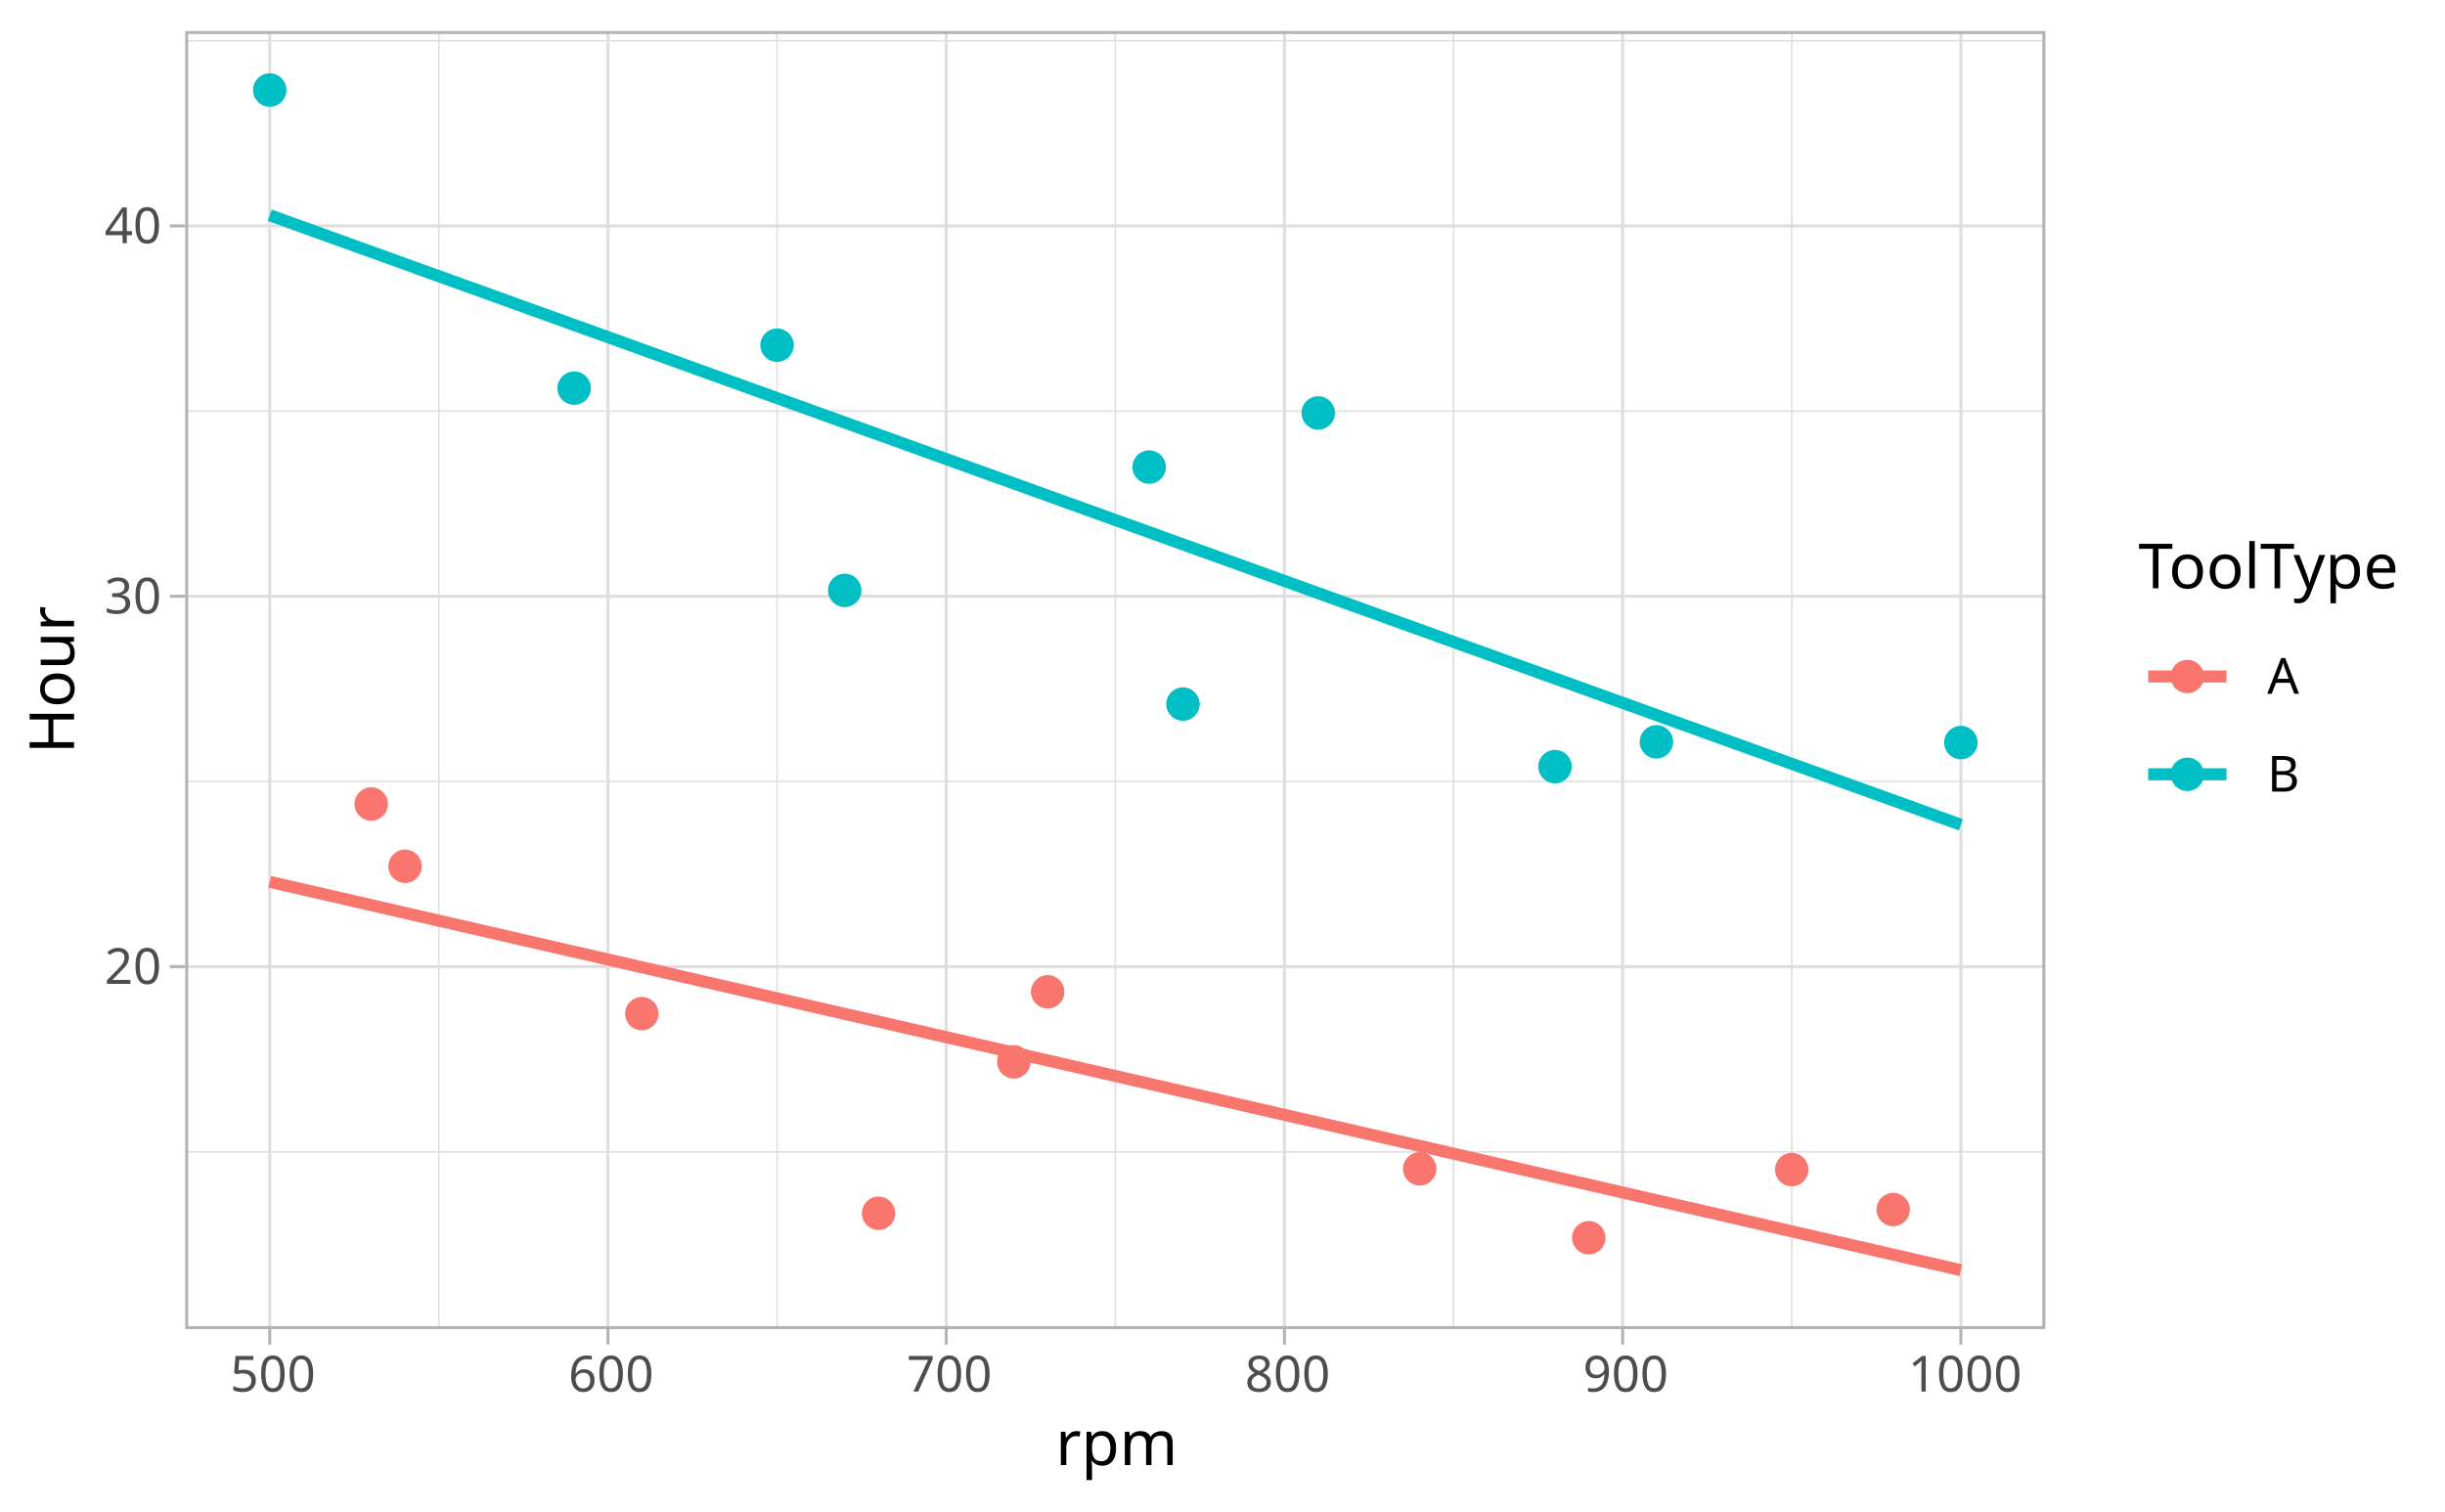
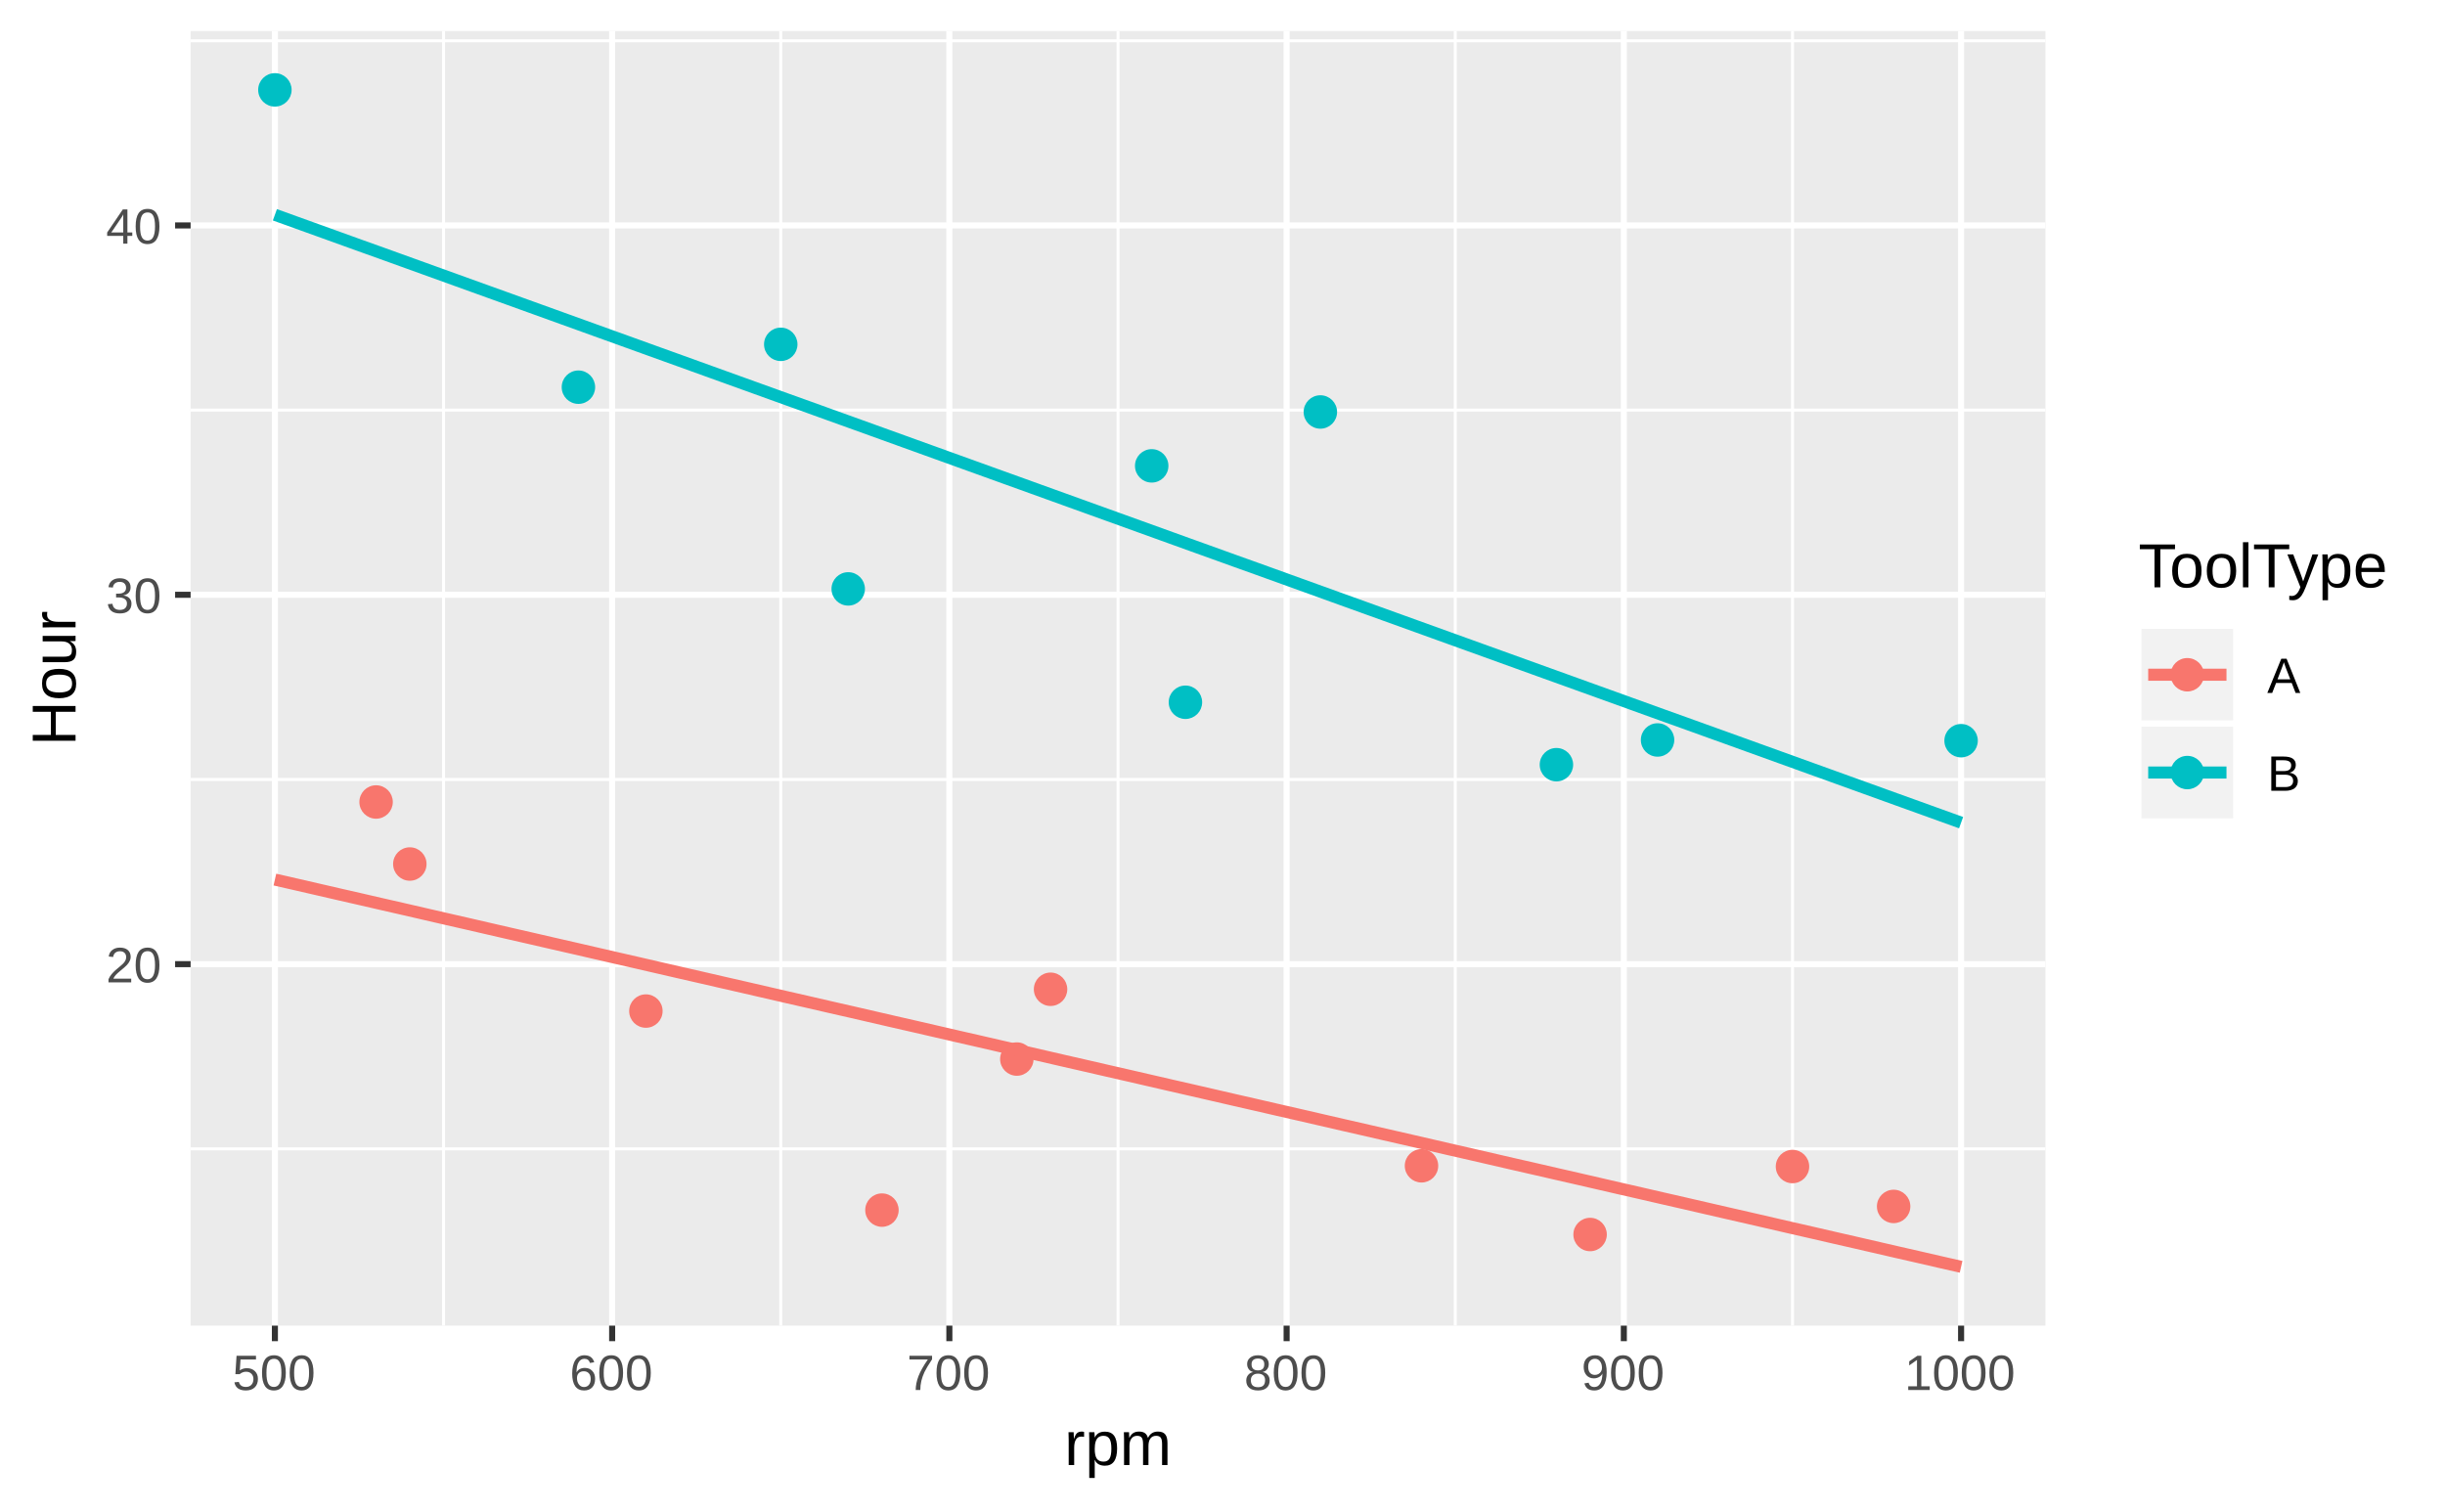
<svg xmlns="http://www.w3.org/2000/svg" viewBox="0 0 432.00 266.98">
  <defs>
    <style type="text/css">
    line, polyline, path, rect, circle {
      fill: none;
      stroke: #000000;
      stroke-linecap: round;
      stroke-linejoin: round;
      stroke-miterlimit: 10.00;
    }
  </style>
  </defs>
  <rect width="100%" height="100%" style="stroke: none; fill: #FFFFFF;" />
  <rect x="0.00" y="0.00" width="432.00" height="266.98" style="stroke-width: 1.07; stroke: #FFFFFF; fill: #FFFFFF;" />
  <defs>
-     <clipPath id="cpMzIuNzI0OHwzNjEuMzk1fDIzNC44NDJ8NS40Nzk0NQ==">
-       <rect x="32.72" y="5.48" width="328.67" height="229.36" />
+     <clipPath id="cpMzMuNjc2NHwzNjEuMzk1fDIzNC4yMzN8NS40Nzk0NQ==">
+       <rect x="33.68" y="5.48" width="327.72" height="228.75" />
    </clipPath>
  </defs>
-   <rect x="32.72" y="5.48" width="328.67" height="229.36" style="stroke-width: 1.07; stroke: none; fill: #FFFFFF;" clip-path="url(#cpMzIuNzI0OHwzNjEuMzk1fDIzNC44NDJ8NS40Nzk0NQ==)" />
-   <polyline points="32.72,203.51 361.39,203.51 " style="stroke-width: 0.27; stroke: #DEDEDE; stroke-linecap: butt;" clip-path="url(#cpMzIuNzI0OHwzNjEuMzk1fDIzNC44NDJ8NS40Nzk0NQ==)" />
-   <polyline points="32.72,138.07 361.39,138.07 " style="stroke-width: 0.27; stroke: #DEDEDE; stroke-linecap: butt;" clip-path="url(#cpMzIuNzI0OHwzNjEuMzk1fDIzNC44NDJ8NS40Nzk0NQ==)" />
-   <polyline points="32.72,72.64 361.39,72.64 " style="stroke-width: 0.27; stroke: #DEDEDE; stroke-linecap: butt;" clip-path="url(#cpMzIuNzI0OHwzNjEuMzk1fDIzNC44NDJ8NS40Nzk0NQ==)" />
-   <polyline points="32.72,7.20 361.39,7.20 " style="stroke-width: 0.27; stroke: #DEDEDE; stroke-linecap: butt;" clip-path="url(#cpMzIuNzI0OHwzNjEuMzk1fDIzNC44NDJ8NS40Nzk0NQ==)" />
-   <polyline points="77.54,234.84 77.54,5.48 " style="stroke-width: 0.27; stroke: #DEDEDE; stroke-linecap: butt;" clip-path="url(#cpMzIuNzI0OHwzNjEuMzk1fDIzNC44NDJ8NS40Nzk0NQ==)" />
-   <polyline points="137.30,234.84 137.30,5.48 " style="stroke-width: 0.27; stroke: #DEDEDE; stroke-linecap: butt;" clip-path="url(#cpMzIuNzI0OHwzNjEuMzk1fDIzNC44NDJ8NS40Nzk0NQ==)" />
-   <polyline points="197.06,234.84 197.06,5.48 " style="stroke-width: 0.27; stroke: #DEDEDE; stroke-linecap: butt;" clip-path="url(#cpMzIuNzI0OHwzNjEuMzk1fDIzNC44NDJ8NS40Nzk0NQ==)" />
-   <polyline points="256.82,234.84 256.82,5.48 " style="stroke-width: 0.27; stroke: #DEDEDE; stroke-linecap: butt;" clip-path="url(#cpMzIuNzI0OHwzNjEuMzk1fDIzNC44NDJ8NS40Nzk0NQ==)" />
-   <polyline points="316.58,234.84 316.58,5.48 " style="stroke-width: 0.27; stroke: #DEDEDE; stroke-linecap: butt;" clip-path="url(#cpMzIuNzI0OHwzNjEuMzk1fDIzNC44NDJ8NS40Nzk0NQ==)" />
-   <polyline points="32.72,170.79 361.39,170.79 " style="stroke-width: 0.53; stroke: #DEDEDE; stroke-linecap: butt;" clip-path="url(#cpMzIuNzI0OHwzNjEuMzk1fDIzNC44NDJ8NS40Nzk0NQ==)" />
-   <polyline points="32.72,105.35 361.39,105.35 " style="stroke-width: 0.53; stroke: #DEDEDE; stroke-linecap: butt;" clip-path="url(#cpMzIuNzI0OHwzNjEuMzk1fDIzNC44NDJ8NS40Nzk0NQ==)" />
-   <polyline points="32.72,39.92 361.39,39.92 " style="stroke-width: 0.53; stroke: #DEDEDE; stroke-linecap: butt;" clip-path="url(#cpMzIuNzI0OHwzNjEuMzk1fDIzNC44NDJ8NS40Nzk0NQ==)" />
-   <polyline points="47.66,234.84 47.66,5.48 " style="stroke-width: 0.53; stroke: #DEDEDE; stroke-linecap: butt;" clip-path="url(#cpMzIuNzI0OHwzNjEuMzk1fDIzNC44NDJ8NS40Nzk0NQ==)" />
-   <polyline points="107.42,234.84 107.42,5.48 " style="stroke-width: 0.53; stroke: #DEDEDE; stroke-linecap: butt;" clip-path="url(#cpMzIuNzI0OHwzNjEuMzk1fDIzNC44NDJ8NS40Nzk0NQ==)" />
-   <polyline points="167.18,234.84 167.18,5.48 " style="stroke-width: 0.53; stroke: #DEDEDE; stroke-linecap: butt;" clip-path="url(#cpMzIuNzI0OHwzNjEuMzk1fDIzNC44NDJ8NS40Nzk0NQ==)" />
-   <polyline points="226.94,234.84 226.94,5.48 " style="stroke-width: 0.53; stroke: #DEDEDE; stroke-linecap: butt;" clip-path="url(#cpMzIuNzI0OHwzNjEuMzk1fDIzNC44NDJ8NS40Nzk0NQ==)" />
-   <polyline points="286.70,234.84 286.70,5.48 " style="stroke-width: 0.53; stroke: #DEDEDE; stroke-linecap: butt;" clip-path="url(#cpMzIuNzI0OHwzNjEuMzk1fDIzNC44NDJ8NS40Nzk0NQ==)" />
-   <polyline points="346.46,234.84 346.46,5.48 " style="stroke-width: 0.53; stroke: #DEDEDE; stroke-linecap: butt;" clip-path="url(#cpMzIuNzI0OHwzNjEuMzk1fDIzNC44NDJ8NS40Nzk0NQ==)" />
-   <circle cx="113.40" cy="179.10" r="1.95pt" style="stroke-width: 0.71; stroke: #F8766D; fill: #F8766D;" clip-path="url(#cpMzIuNzI0OHwzNjEuMzk1fDIzNC44NDJ8NS40Nzk0NQ==)" />
-   <circle cx="316.58" cy="206.65" r="1.95pt" style="stroke-width: 0.71; stroke: #F8766D; fill: #F8766D;" clip-path="url(#cpMzIuNzI0OHwzNjEuMzk1fDIzNC44NDJ8NS40Nzk0NQ==)" />
-   <circle cx="179.13" cy="187.61" r="1.95pt" style="stroke-width: 0.71; stroke: #F8766D; fill: #F8766D;" clip-path="url(#cpMzIuNzI0OHwzNjEuMzk1fDIzNC44NDJ8NS40Nzk0NQ==)" />
-   <circle cx="250.84" cy="206.52" r="1.95pt" style="stroke-width: 0.71; stroke: #F8766D; fill: #F8766D;" clip-path="url(#cpMzIuNzI0OHwzNjEuMzk1fDIzNC44NDJ8NS40Nzk0NQ==)" />
-   <circle cx="334.50" cy="213.71" r="1.95pt" style="stroke-width: 0.71; stroke: #F8766D; fill: #F8766D;" clip-path="url(#cpMzIuNzI0OHwzNjEuMzk1fDIzNC44NDJ8NS40Nzk0NQ==)" />
-   <circle cx="65.59" cy="142.06" r="1.95pt" style="stroke-width: 0.71; stroke: #F8766D; fill: #F8766D;" clip-path="url(#cpMzIuNzI0OHwzNjEuMzk1fDIzNC44NDJ8NS40Nzk0NQ==)" />
-   <circle cx="155.23" cy="214.37" r="1.95pt" style="stroke-width: 0.71; stroke: #F8766D; fill: #F8766D;" clip-path="url(#cpMzIuNzI0OHwzNjEuMzk1fDIzNC44NDJ8NS40Nzk0NQ==)" />
-   <circle cx="71.57" cy="153.06" r="1.95pt" style="stroke-width: 0.71; stroke: #F8766D; fill: #F8766D;" clip-path="url(#cpMzIuNzI0OHwzNjEuMzk1fDIzNC44NDJ8NS40Nzk0NQ==)" />
-   <circle cx="280.72" cy="218.69" r="1.95pt" style="stroke-width: 0.71; stroke: #F8766D; fill: #F8766D;" clip-path="url(#cpMzIuNzI0OHwzNjEuMzk1fDIzNC44NDJ8NS40Nzk0NQ==)" />
-   <circle cx="185.11" cy="175.24" r="1.95pt" style="stroke-width: 0.71; stroke: #F8766D; fill: #F8766D;" clip-path="url(#cpMzIuNzI0OHwzNjEuMzk1fDIzNC44NDJ8NS40Nzk0NQ==)" />
-   <circle cx="149.25" cy="104.31" r="1.95pt" style="stroke-width: 0.71; stroke: #00BFC4; fill: #00BFC4;" clip-path="url(#cpMzIuNzI0OHwzNjEuMzk1fDIzNC44NDJ8NS40Nzk0NQ==)" />
-   <circle cx="209.01" cy="124.40" r="1.95pt" style="stroke-width: 0.71; stroke: #00BFC4; fill: #00BFC4;" clip-path="url(#cpMzIuNzI0OHwzNjEuMzk1fDIzNC44NDJ8NS40Nzk0NQ==)" />
-   <circle cx="274.75" cy="135.45" r="1.95pt" style="stroke-width: 0.71; stroke: #00BFC4; fill: #00BFC4;" clip-path="url(#cpMzIuNzI0OHwzNjEuMzk1fDIzNC44NDJ8NS40Nzk0NQ==)" />
-   <circle cx="346.46" cy="131.20" r="1.95pt" style="stroke-width: 0.71; stroke: #00BFC4; fill: #00BFC4;" clip-path="url(#cpMzIuNzI0OHwzNjEuMzk1fDIzNC44NDJ8NS40Nzk0NQ==)" />
-   <circle cx="203.04" cy="82.52" r="1.95pt" style="stroke-width: 0.71; stroke: #00BFC4; fill: #00BFC4;" clip-path="url(#cpMzIuNzI0OHwzNjEuMzk1fDIzNC44NDJ8NS40Nzk0NQ==)" />
-   <circle cx="101.45" cy="68.58" r="1.95pt" style="stroke-width: 0.71; stroke: #00BFC4; fill: #00BFC4;" clip-path="url(#cpMzIuNzI0OHwzNjEuMzk1fDIzNC44NDJ8NS40Nzk0NQ==)" />
-   <circle cx="292.67" cy="131.07" r="1.95pt" style="stroke-width: 0.71; stroke: #00BFC4; fill: #00BFC4;" clip-path="url(#cpMzIuNzI0OHwzNjEuMzk1fDIzNC44NDJ8NS40Nzk0NQ==)" />
-   <circle cx="137.30" cy="60.99" r="1.95pt" style="stroke-width: 0.71; stroke: #00BFC4; fill: #00BFC4;" clip-path="url(#cpMzIuNzI0OHwzNjEuMzk1fDIzNC44NDJ8NS40Nzk0NQ==)" />
-   <circle cx="232.91" cy="72.96" r="1.95pt" style="stroke-width: 0.71; stroke: #00BFC4; fill: #00BFC4;" clip-path="url(#cpMzIuNzI0OHwzNjEuMzk1fDIzNC44NDJ8NS40Nzk0NQ==)" />
-   <circle cx="47.66" cy="15.91" r="1.95pt" style="stroke-width: 0.71; stroke: #00BFC4; fill: #00BFC4;" clip-path="url(#cpMzIuNzI0OHwzNjEuMzk1fDIzNC44NDJ8NS40Nzk0NQ==)" />
-   <polyline points="47.66,155.81 51.45,156.68 55.23,157.54 59.01,158.41 62.79,159.28 66.58,160.15 70.36,161.02 74.14,161.89 77.92,162.76 81.70,163.62 85.49,164.49 89.27,165.36 93.05,166.23 96.83,167.10 100.61,167.97 104.40,168.83 108.18,169.70 111.96,170.57 115.74,171.44 119.53,172.31 123.31,173.18 127.09,174.05 130.87,174.91 134.65,175.78 138.44,176.65 142.22,177.52 146.00,178.39 149.78,179.26 153.56,180.12 157.35,180.99 161.13,181.86 164.91,182.73 168.69,183.60 172.48,184.47 176.26,185.34 180.04,186.20 183.82,187.07 187.60,187.94 191.39,188.81 195.17,189.68 198.95,190.55 202.73,191.41 206.52,192.28 210.30,193.15 214.08,194.02 217.86,194.89 221.64,195.76 225.43,196.63 229.21,197.49 232.99,198.36 236.77,199.23 240.55,200.10 244.34,200.97 248.12,201.84 251.90,202.70 255.68,203.57 259.47,204.44 263.25,205.31 267.03,206.18 270.81,207.05 274.59,207.92 278.38,208.78 282.16,209.65 285.94,210.52 289.72,211.39 293.50,212.26 297.29,213.13 301.07,213.99 304.85,214.86 308.63,215.73 312.42,216.60 316.20,217.47 319.98,218.34 323.76,219.21 327.54,220.07 331.33,220.94 335.11,221.81 338.89,222.68 342.67,223.55 346.46,224.42 " style="stroke-width: 2.13; stroke: #F8766D; stroke-linecap: butt;" clip-path="url(#cpMzIuNzI0OHwzNjEuMzk1fDIzNC44NDJ8NS40Nzk0NQ==)" />
-   <polyline points="47.66,38.03 51.45,39.40 55.23,40.76 59.01,42.12 62.79,43.49 66.58,44.85 70.36,46.21 74.14,47.58 77.92,48.94 81.70,50.30 85.49,51.66 89.27,53.03 93.05,54.39 96.83,55.75 100.61,57.12 104.40,58.48 108.18,59.84 111.96,61.21 115.74,62.57 119.53,63.93 123.31,65.30 127.09,66.66 130.87,68.02 134.65,69.39 138.44,70.75 142.22,72.11 146.00,73.48 149.78,74.84 153.56,76.20 157.35,77.56 161.13,78.93 164.91,80.29 168.69,81.65 172.48,83.02 176.26,84.38 180.04,85.74 183.82,87.11 187.60,88.47 191.39,89.83 195.17,91.20 198.95,92.56 202.73,93.92 206.52,95.29 210.30,96.65 214.08,98.01 217.86,99.37 221.64,100.74 225.43,102.10 229.21,103.46 232.99,104.83 236.77,106.19 240.55,107.55 244.34,108.92 248.12,110.28 251.90,111.64 255.68,113.01 259.47,114.37 263.25,115.73 267.03,117.10 270.81,118.46 274.59,119.82 278.38,121.18 282.16,122.55 285.94,123.91 289.72,125.27 293.50,126.64 297.29,128.00 301.07,129.36 304.85,130.73 308.63,132.09 312.42,133.45 316.20,134.82 319.98,136.18 323.76,137.54 327.54,138.91 331.33,140.27 335.11,141.63 338.89,142.99 342.67,144.36 346.46,145.72 " style="stroke-width: 2.13; stroke: #00BFC4; stroke-linecap: butt;" clip-path="url(#cpMzIuNzI0OHwzNjEuMzk1fDIzNC44NDJ8NS40Nzk0NQ==)" />
-   <rect x="32.72" y="5.48" width="328.67" height="229.36" style="stroke-width: 1.07; stroke: #B3B3B3;" clip-path="url(#cpMzIuNzI0OHwzNjEuMzk1fDIzNC44NDJ8NS40Nzk0NQ==)" />
+   <rect x="33.68" y="5.48" width="327.72" height="228.75" style="stroke-width: 1.07; stroke: none; fill: #EBEBEB;" clip-path="url(#cpMzMuNjc2NHwzNjEuMzk1fDIzNC4yMzN8NS40Nzk0NQ==)" />
+   <polyline points="33.68,202.98 361.39,202.98 " style="stroke-width: 0.53; stroke: #FFFFFF; stroke-linecap: butt;" clip-path="url(#cpMzMuNjc2NHwzNjEuMzk1fDIzNC4yMzN8NS40Nzk0NQ==)" />
+   <polyline points="33.68,137.72 361.39,137.72 " style="stroke-width: 0.53; stroke: #FFFFFF; stroke-linecap: butt;" clip-path="url(#cpMzMuNjc2NHwzNjEuMzk1fDIzNC4yMzN8NS40Nzk0NQ==)" />
+   <polyline points="33.68,72.46 361.39,72.46 " style="stroke-width: 0.53; stroke: #FFFFFF; stroke-linecap: butt;" clip-path="url(#cpMzMuNjc2NHwzNjEuMzk1fDIzNC4yMzN8NS40Nzk0NQ==)" />
+   <polyline points="33.68,7.20 361.39,7.20 " style="stroke-width: 0.53; stroke: #FFFFFF; stroke-linecap: butt;" clip-path="url(#cpMzMuNjc2NHwzNjEuMzk1fDIzNC4yMzN8NS40Nzk0NQ==)" />
+   <polyline points="78.37,234.23 78.37,5.48 " style="stroke-width: 0.53; stroke: #FFFFFF; stroke-linecap: butt;" clip-path="url(#cpMzMuNjc2NHwzNjEuMzk1fDIzNC4yMzN8NS40Nzk0NQ==)" />
+   <polyline points="137.95,234.23 137.95,5.48 " style="stroke-width: 0.53; stroke: #FFFFFF; stroke-linecap: butt;" clip-path="url(#cpMzMuNjc2NHwzNjEuMzk1fDIzNC4yMzN8NS40Nzk0NQ==)" />
+   <polyline points="197.54,234.23 197.54,5.48 " style="stroke-width: 0.53; stroke: #FFFFFF; stroke-linecap: butt;" clip-path="url(#cpMzMuNjc2NHwzNjEuMzk1fDIzNC4yMzN8NS40Nzk0NQ==)" />
+   <polyline points="257.12,234.23 257.12,5.48 " style="stroke-width: 0.53; stroke: #FFFFFF; stroke-linecap: butt;" clip-path="url(#cpMzMuNjc2NHwzNjEuMzk1fDIzNC4yMzN8NS40Nzk0NQ==)" />
+   <polyline points="316.71,234.23 316.71,5.48 " style="stroke-width: 0.53; stroke: #FFFFFF; stroke-linecap: butt;" clip-path="url(#cpMzMuNjc2NHwzNjEuMzk1fDIzNC4yMzN8NS40Nzk0NQ==)" />
+   <polyline points="33.68,170.35 361.39,170.35 " style="stroke-width: 1.07; stroke: #FFFFFF; stroke-linecap: butt;" clip-path="url(#cpMzMuNjc2NHwzNjEuMzk1fDIzNC4yMzN8NS40Nzk0NQ==)" />
+   <polyline points="33.68,105.09 361.39,105.09 " style="stroke-width: 1.07; stroke: #FFFFFF; stroke-linecap: butt;" clip-path="url(#cpMzMuNjc2NHwzNjEuMzk1fDIzNC4yMzN8NS40Nzk0NQ==)" />
+   <polyline points="33.68,39.83 361.39,39.83 " style="stroke-width: 1.07; stroke: #FFFFFF; stroke-linecap: butt;" clip-path="url(#cpMzMuNjc2NHwzNjEuMzk1fDIzNC4yMzN8NS40Nzk0NQ==)" />
+   <polyline points="48.57,234.23 48.57,5.48 " style="stroke-width: 1.07; stroke: #FFFFFF; stroke-linecap: butt;" clip-path="url(#cpMzMuNjc2NHwzNjEuMzk1fDIzNC4yMzN8NS40Nzk0NQ==)" />
+   <polyline points="108.16,234.23 108.16,5.48 " style="stroke-width: 1.07; stroke: #FFFFFF; stroke-linecap: butt;" clip-path="url(#cpMzMuNjc2NHwzNjEuMzk1fDIzNC4yMzN8NS40Nzk0NQ==)" />
+   <polyline points="167.74,234.23 167.74,5.48 " style="stroke-width: 1.07; stroke: #FFFFFF; stroke-linecap: butt;" clip-path="url(#cpMzMuNjc2NHwzNjEuMzk1fDIzNC4yMzN8NS40Nzk0NQ==)" />
+   <polyline points="227.33,234.23 227.33,5.48 " style="stroke-width: 1.07; stroke: #FFFFFF; stroke-linecap: butt;" clip-path="url(#cpMzMuNjc2NHwzNjEuMzk1fDIzNC4yMzN8NS40Nzk0NQ==)" />
+   <polyline points="286.91,234.23 286.91,5.48 " style="stroke-width: 1.07; stroke: #FFFFFF; stroke-linecap: butt;" clip-path="url(#cpMzMuNjc2NHwzNjEuMzk1fDIzNC4yMzN8NS40Nzk0NQ==)" />
+   <polyline points="346.50,234.23 346.50,5.48 " style="stroke-width: 1.07; stroke: #FFFFFF; stroke-linecap: butt;" clip-path="url(#cpMzMuNjc2NHwzNjEuMzk1fDIzNC4yMzN8NS40Nzk0NQ==)" />
+   <circle cx="114.12" cy="178.64" r="1.95pt" style="stroke-width: 0.71; stroke: #F8766D; fill: #F8766D;" clip-path="url(#cpMzMuNjc2NHwzNjEuMzk1fDIzNC4yMzN8NS40Nzk0NQ==)" />
+   <circle cx="316.71" cy="206.11" r="1.95pt" style="stroke-width: 0.71; stroke: #F8766D; fill: #F8766D;" clip-path="url(#cpMzMuNjc2NHwzNjEuMzk1fDIzNC4yMzN8NS40Nzk0NQ==)" />
+   <circle cx="179.66" cy="187.12" r="1.95pt" style="stroke-width: 0.71; stroke: #F8766D; fill: #F8766D;" clip-path="url(#cpMzMuNjc2NHwzNjEuMzk1fDIzNC4yMzN8NS40Nzk0NQ==)" />
+   <circle cx="251.16" cy="205.98" r="1.95pt" style="stroke-width: 0.71; stroke: #F8766D; fill: #F8766D;" clip-path="url(#cpMzMuNjc2NHwzNjEuMzk1fDIzNC4yMzN8NS40Nzk0NQ==)" />
+   <circle cx="334.58" cy="213.16" r="1.95pt" style="stroke-width: 0.71; stroke: #F8766D; fill: #F8766D;" clip-path="url(#cpMzMuNjc2NHwzNjEuMzk1fDIzNC4yMzN8NS40Nzk0NQ==)" />
+   <circle cx="66.45" cy="141.70" r="1.95pt" style="stroke-width: 0.71; stroke: #F8766D; fill: #F8766D;" clip-path="url(#cpMzMuNjc2NHwzNjEuMzk1fDIzNC4yMzN8NS40Nzk0NQ==)" />
+   <circle cx="155.83" cy="213.81" r="1.95pt" style="stroke-width: 0.71; stroke: #F8766D; fill: #F8766D;" clip-path="url(#cpMzMuNjc2NHwzNjEuMzk1fDIzNC4yMzN8NS40Nzk0NQ==)" />
+   <circle cx="72.41" cy="152.66" r="1.95pt" style="stroke-width: 0.71; stroke: #F8766D; fill: #F8766D;" clip-path="url(#cpMzMuNjc2NHwzNjEuMzk1fDIzNC4yMzN8NS40Nzk0NQ==)" />
+   <circle cx="280.95" cy="218.12" r="1.95pt" style="stroke-width: 0.71; stroke: #F8766D; fill: #F8766D;" clip-path="url(#cpMzMuNjc2NHwzNjEuMzk1fDIzNC4yMzN8NS40Nzk0NQ==)" />
+   <circle cx="185.62" cy="174.79" r="1.95pt" style="stroke-width: 0.71; stroke: #F8766D; fill: #F8766D;" clip-path="url(#cpMzMuNjc2NHwzNjEuMzk1fDIzNC4yMzN8NS40Nzk0NQ==)" />
+   <circle cx="149.87" cy="104.05" r="1.95pt" style="stroke-width: 0.71; stroke: #00BFC4; fill: #00BFC4;" clip-path="url(#cpMzMuNjc2NHwzNjEuMzk1fDIzNC4yMzN8NS40Nzk0NQ==)" />
+   <circle cx="209.45" cy="124.08" r="1.95pt" style="stroke-width: 0.71; stroke: #00BFC4; fill: #00BFC4;" clip-path="url(#cpMzMuNjc2NHwzNjEuMzk1fDIzNC4yMzN8NS40Nzk0NQ==)" />
+   <circle cx="275.00" cy="135.11" r="1.95pt" style="stroke-width: 0.71; stroke: #00BFC4; fill: #00BFC4;" clip-path="url(#cpMzMuNjc2NHwzNjEuMzk1fDIzNC4yMzN8NS40Nzk0NQ==)" />
+   <circle cx="346.50" cy="130.87" r="1.95pt" style="stroke-width: 0.71; stroke: #00BFC4; fill: #00BFC4;" clip-path="url(#cpMzMuNjc2NHwzNjEuMzk1fDIzNC4yMzN8NS40Nzk0NQ==)" />
+   <circle cx="203.49" cy="82.31" r="1.95pt" style="stroke-width: 0.71; stroke: #00BFC4; fill: #00BFC4;" clip-path="url(#cpMzMuNjc2NHwzNjEuMzk1fDIzNC4yMzN8NS40Nzk0NQ==)" />
+   <circle cx="102.20" cy="68.41" r="1.95pt" style="stroke-width: 0.71; stroke: #00BFC4; fill: #00BFC4;" clip-path="url(#cpMzMuNjc2NHwzNjEuMzk1fDIzNC4yMzN8NS40Nzk0NQ==)" />
+   <circle cx="292.87" cy="130.74" r="1.95pt" style="stroke-width: 0.71; stroke: #00BFC4; fill: #00BFC4;" clip-path="url(#cpMzMuNjc2NHwzNjEuMzk1fDIzNC4yMzN8NS40Nzk0NQ==)" />
+   <circle cx="137.95" cy="60.84" r="1.95pt" style="stroke-width: 0.71; stroke: #00BFC4; fill: #00BFC4;" clip-path="url(#cpMzMuNjc2NHwzNjEuMzk1fDIzNC4yMzN8NS40Nzk0NQ==)" />
+   <circle cx="233.29" cy="72.79" r="1.95pt" style="stroke-width: 0.71; stroke: #00BFC4; fill: #00BFC4;" clip-path="url(#cpMzMuNjc2NHwzNjEuMzk1fDIzNC4yMzN8NS40Nzk0NQ==)" />
+   <circle cx="48.57" cy="15.88" r="1.95pt" style="stroke-width: 0.71; stroke: #00BFC4; fill: #00BFC4;" clip-path="url(#cpMzMuNjc2NHwzNjEuMzk1fDIzNC4yMzN8NS40Nzk0NQ==)" />
+   <polyline points="48.57,155.41 52.34,156.27 56.12,157.14 59.89,158.01 63.66,158.87 67.43,159.74 71.20,160.60 74.97,161.47 78.74,162.34 82.51,163.20 86.28,164.07 90.06,164.94 93.83,165.80 97.60,166.67 101.37,167.53 105.14,168.40 108.91,169.27 112.68,170.13 116.45,171.00 120.23,171.87 124.00,172.73 127.77,173.60 131.54,174.46 135.31,175.33 139.08,176.20 142.85,177.06 146.62,177.93 150.40,178.79 154.17,179.66 157.94,180.53 161.71,181.39 165.48,182.26 169.25,183.13 173.02,183.99 176.79,184.86 180.57,185.72 184.34,186.59 188.11,187.46 191.88,188.32 195.65,189.19 199.42,190.05 203.19,190.92 206.96,191.79 210.73,192.65 214.51,193.52 218.28,194.39 222.05,195.25 225.82,196.12 229.59,196.98 233.36,197.85 237.13,198.72 240.90,199.58 244.68,200.45 248.45,201.31 252.22,202.18 255.99,203.05 259.76,203.91 263.53,204.78 267.30,205.65 271.07,206.51 274.85,207.38 278.62,208.24 282.39,209.11 286.16,209.98 289.93,210.84 293.70,211.71 297.47,212.57 301.24,213.44 305.02,214.31 308.79,215.17 312.56,216.04 316.33,216.91 320.10,217.77 323.87,218.64 327.64,219.50 331.41,220.37 335.18,221.24 338.96,222.10 342.73,222.97 346.50,223.83 " style="stroke-width: 2.13; stroke: #F8766D; stroke-linecap: butt;" clip-path="url(#cpMzMuNjc2NHwzNjEuMzk1fDIzNC4yMzN8NS40Nzk0NQ==)" />
+   <polyline points="48.57,37.95 52.34,39.31 56.12,40.67 59.89,42.03 63.66,43.39 67.43,44.74 71.20,46.10 74.97,47.46 78.74,48.82 82.51,50.18 86.28,51.54 90.06,52.90 93.83,54.26 97.60,55.62 101.37,56.98 105.14,58.34 108.91,59.70 112.68,61.06 116.45,62.42 120.23,63.78 124.00,65.14 127.77,66.50 131.54,67.86 135.31,69.22 139.08,70.58 142.85,71.93 146.62,73.29 150.40,74.65 154.17,76.01 157.94,77.37 161.71,78.73 165.48,80.09 169.25,81.45 173.02,82.81 176.79,84.17 180.57,85.53 184.34,86.89 188.11,88.25 191.88,89.61 195.65,90.97 199.42,92.33 203.19,93.69 206.96,95.05 210.73,96.41 214.51,97.77 218.28,99.13 222.05,100.48 225.82,101.84 229.59,103.20 233.36,104.56 237.13,105.92 240.90,107.28 244.68,108.64 248.45,110.00 252.22,111.36 255.99,112.72 259.76,114.08 263.53,115.44 267.30,116.80 271.07,118.16 274.85,119.52 278.62,120.88 282.39,122.24 286.16,123.60 289.93,124.96 293.70,126.32 297.47,127.67 301.24,129.03 305.02,130.39 308.79,131.75 312.56,133.11 316.33,134.47 320.10,135.83 323.87,137.19 327.64,138.55 331.41,139.91 335.18,141.27 338.96,142.63 342.73,143.99 346.50,145.35 " style="stroke-width: 2.13; stroke: #00BFC4; stroke-linecap: butt;" clip-path="url(#cpMzMuNjc2NHwzNjEuMzk1fDIzNC4yMzN8NS40Nzk0NQ==)" />
  <defs>
    <clipPath id="cpMHw0MzJ8MjY2Ljk3Nnww">
      <rect x="0.00" y="0.00" width="432.00" height="266.98" />
    </clipPath>
  </defs>
  <g clip-path="url(#cpMHw0MzJ8MjY2Ljk3Nnww)">
-     <text x="18.47" y="173.84" style="font-size: 8.80px; fill: #4D4D4D; font-family: Utopia;" textLength="9.32px" lengthAdjust="spacingAndGlyphs">20</text>
+     <text x="18.73" y="173.57" style="font-size: 8.80px; fill: #4D4D4D; font-family: Arial;" textLength="10.01px" lengthAdjust="spacingAndGlyphs">20</text>
  </g>
  <g clip-path="url(#cpMHw0MzJ8MjY2Ljk3Nnww)">
-     <text x="18.47" y="108.40" style="font-size: 8.80px; fill: #4D4D4D; font-family: Utopia;" textLength="9.32px" lengthAdjust="spacingAndGlyphs">30</text>
+     <text x="18.73" y="108.31" style="font-size: 8.80px; fill: #4D4D4D; font-family: Arial;" textLength="10.01px" lengthAdjust="spacingAndGlyphs">30</text>
  </g>
  <g clip-path="url(#cpMHw0MzJ8MjY2Ljk3Nnww)">
-     <text x="18.47" y="42.97" style="font-size: 8.80px; fill: #4D4D4D; font-family: Utopia;" textLength="9.32px" lengthAdjust="spacingAndGlyphs">40</text>
+     <text x="18.73" y="43.05" style="font-size: 8.80px; fill: #4D4D4D; font-family: Arial;" textLength="10.01px" lengthAdjust="spacingAndGlyphs">40</text>
  </g>
-   <polyline points="29.99,170.79 32.72,170.79 " style="stroke-width: 0.53; stroke: #B3B3B3; stroke-linecap: butt;" clip-path="url(#cpMHw0MzJ8MjY2Ljk3Nnww)" />
-   <polyline points="29.99,105.35 32.72,105.35 " style="stroke-width: 0.53; stroke: #B3B3B3; stroke-linecap: butt;" clip-path="url(#cpMHw0MzJ8MjY2Ljk3Nnww)" />
-   <polyline points="29.99,39.92 32.72,39.92 " style="stroke-width: 0.53; stroke: #B3B3B3; stroke-linecap: butt;" clip-path="url(#cpMHw0MzJ8MjY2Ljk3Nnww)" />
-   <polyline points="47.66,237.58 47.66,234.84 " style="stroke-width: 0.53; stroke: #B3B3B3; stroke-linecap: butt;" clip-path="url(#cpMHw0MzJ8MjY2Ljk3Nnww)" />
-   <polyline points="107.42,237.58 107.42,234.84 " style="stroke-width: 0.53; stroke: #B3B3B3; stroke-linecap: butt;" clip-path="url(#cpMHw0MzJ8MjY2Ljk3Nnww)" />
-   <polyline points="167.18,237.58 167.18,234.84 " style="stroke-width: 0.53; stroke: #B3B3B3; stroke-linecap: butt;" clip-path="url(#cpMHw0MzJ8MjY2Ljk3Nnww)" />
-   <polyline points="226.94,237.58 226.94,234.84 " style="stroke-width: 0.53; stroke: #B3B3B3; stroke-linecap: butt;" clip-path="url(#cpMHw0MzJ8MjY2Ljk3Nnww)" />
-   <polyline points="286.70,237.58 286.70,234.84 " style="stroke-width: 0.53; stroke: #B3B3B3; stroke-linecap: butt;" clip-path="url(#cpMHw0MzJ8MjY2Ljk3Nnww)" />
-   <polyline points="346.46,237.58 346.46,234.84 " style="stroke-width: 0.53; stroke: #B3B3B3; stroke-linecap: butt;" clip-path="url(#cpMHw0MzJ8MjY2Ljk3Nnww)" />
+   <polyline points="30.94,170.35 33.68,170.35 " style="stroke-width: 1.07; stroke: #333333; stroke-linecap: butt;" clip-path="url(#cpMHw0MzJ8MjY2Ljk3Nnww)" />
+   <polyline points="30.94,105.09 33.68,105.09 " style="stroke-width: 1.07; stroke: #333333; stroke-linecap: butt;" clip-path="url(#cpMHw0MzJ8MjY2Ljk3Nnww)" />
+   <polyline points="30.94,39.83 33.68,39.83 " style="stroke-width: 1.07; stroke: #333333; stroke-linecap: butt;" clip-path="url(#cpMHw0MzJ8MjY2Ljk3Nnww)" />
+   <polyline points="48.57,236.97 48.57,234.23 " style="stroke-width: 1.07; stroke: #333333; stroke-linecap: butt;" clip-path="url(#cpMHw0MzJ8MjY2Ljk3Nnww)" />
+   <polyline points="108.16,236.97 108.16,234.23 " style="stroke-width: 1.07; stroke: #333333; stroke-linecap: butt;" clip-path="url(#cpMHw0MzJ8MjY2Ljk3Nnww)" />
+   <polyline points="167.74,236.97 167.74,234.23 " style="stroke-width: 1.07; stroke: #333333; stroke-linecap: butt;" clip-path="url(#cpMHw0MzJ8MjY2Ljk3Nnww)" />
+   <polyline points="227.33,236.97 227.33,234.23 " style="stroke-width: 1.07; stroke: #333333; stroke-linecap: butt;" clip-path="url(#cpMHw0MzJ8MjY2Ljk3Nnww)" />
+   <polyline points="286.91,236.97 286.91,234.23 " style="stroke-width: 1.07; stroke: #333333; stroke-linecap: butt;" clip-path="url(#cpMHw0MzJ8MjY2Ljk3Nnww)" />
+   <polyline points="346.50,236.97 346.50,234.23 " style="stroke-width: 1.07; stroke: #333333; stroke-linecap: butt;" clip-path="url(#cpMHw0MzJ8MjY2Ljk3Nnww)" />
  <g clip-path="url(#cpMHw0MzJ8MjY2Ljk3Nnww)">
-     <text x="40.67" y="245.87" style="font-size: 8.80px; fill: #4D4D4D; font-family: Utopia;" textLength="13.99px" lengthAdjust="spacingAndGlyphs">500</text>
+     <text x="41.06" y="245.60" style="font-size: 8.80px; fill: #4D4D4D; font-family: Arial;" textLength="15.02px" lengthAdjust="spacingAndGlyphs">500</text>
  </g>
  <g clip-path="url(#cpMHw0MzJ8MjY2Ljk3Nnww)">
-     <text x="100.43" y="245.87" style="font-size: 8.80px; fill: #4D4D4D; font-family: Utopia;" textLength="13.99px" lengthAdjust="spacingAndGlyphs">600</text>
+     <text x="100.65" y="245.60" style="font-size: 8.80px; fill: #4D4D4D; font-family: Arial;" textLength="15.02px" lengthAdjust="spacingAndGlyphs">600</text>
  </g>
  <g clip-path="url(#cpMHw0MzJ8MjY2Ljk3Nnww)">
-     <text x="160.19" y="245.87" style="font-size: 8.80px; fill: #4D4D4D; font-family: Utopia;" textLength="13.99px" lengthAdjust="spacingAndGlyphs">700</text>
+     <text x="160.23" y="245.60" style="font-size: 8.80px; fill: #4D4D4D; font-family: Arial;" textLength="15.02px" lengthAdjust="spacingAndGlyphs">700</text>
  </g>
  <g clip-path="url(#cpMHw0MzJ8MjY2Ljk3Nnww)">
-     <text x="219.95" y="245.87" style="font-size: 8.80px; fill: #4D4D4D; font-family: Utopia;" textLength="13.99px" lengthAdjust="spacingAndGlyphs">800</text>
+     <text x="219.82" y="245.60" style="font-size: 8.80px; fill: #4D4D4D; font-family: Arial;" textLength="15.02px" lengthAdjust="spacingAndGlyphs">800</text>
  </g>
  <g clip-path="url(#cpMHw0MzJ8MjY2Ljk3Nnww)">
-     <text x="279.70" y="245.87" style="font-size: 8.80px; fill: #4D4D4D; font-family: Utopia;" textLength="13.99px" lengthAdjust="spacingAndGlyphs">900</text>
+     <text x="279.41" y="245.60" style="font-size: 8.80px; fill: #4D4D4D; font-family: Arial;" textLength="15.02px" lengthAdjust="spacingAndGlyphs">900</text>
  </g>
  <g clip-path="url(#cpMHw0MzJ8MjY2Ljk3Nnww)">
-     <text x="337.13" y="245.87" style="font-size: 8.80px; fill: #4D4D4D; font-family: Utopia;" textLength="18.65px" lengthAdjust="spacingAndGlyphs">1000</text>
+     <text x="336.49" y="245.60" style="font-size: 8.80px; fill: #4D4D4D; font-family: Arial;" textLength="20.02px" lengthAdjust="spacingAndGlyphs">1000</text>
  </g>
  <g clip-path="url(#cpMHw0MzJ8MjY2Ljk3Nnww)">
-     <text x="186.50" y="258.86" style="font-size: 11.00px; font-family: Utopia;" textLength="21.12px" lengthAdjust="spacingAndGlyphs">rpm</text>
+     <text x="188.06" y="258.86" style="font-size: 11.00px; font-family: Arial;" textLength="18.94px" lengthAdjust="spacingAndGlyphs">rpm</text>
  </g>
  <g clip-path="url(#cpMHw0MzJ8MjY2Ljk3Nnww)">
-     <text transform="translate(13.09,133.20) rotate(-90)" style="font-size: 11.00px; font-family: Utopia;" textLength="26.07px" lengthAdjust="spacingAndGlyphs">Hour</text>
+     <text transform="translate(13.35,131.78) rotate(-90)" style="font-size: 11.00px; font-family: Arial;" textLength="23.84px" lengthAdjust="spacingAndGlyphs">Hour</text>
  </g>
-   <rect x="372.35" y="89.39" width="54.17" height="61.54" style="stroke-width: 1.07; stroke: none; fill: #FFFFFF;" clip-path="url(#cpMHw0MzJ8MjY2Ljk3Nnww)" />
+   <rect x="372.35" y="89.09" width="54.17" height="61.54" style="stroke-width: 1.07; stroke: none; fill: #FFFFFF;" clip-path="url(#cpMHw0MzJ8MjY2Ljk3Nnww)" />
  <g clip-path="url(#cpMHw0MzJ8MjY2Ljk3Nnww)">
-     <text x="377.83" y="103.95" style="font-size: 11.00px; font-family: Utopia;" textLength="47.33px" lengthAdjust="spacingAndGlyphs">ToolType</text>
+     <text x="377.83" y="103.77" style="font-size: 11.00px; font-family: Arial;" textLength="45.85px" lengthAdjust="spacingAndGlyphs">ToolType</text>
  </g>
-   <rect x="377.83" y="110.89" width="17.28" height="17.28" style="stroke-width: 1.07; stroke: none; fill: #FFFFFF;" clip-path="url(#cpMHw0MzJ8MjY2Ljk3Nnww)" />
-   <circle cx="386.47" cy="119.53" r="1.95pt" style="stroke-width: 0.71; stroke: #F8766D; fill: #F8766D;" clip-path="url(#cpMHw0MzJ8MjY2Ljk3Nnww)" />
-   <line x1="379.56" y1="119.53" x2="393.39" y2="119.53" style="stroke-width: 2.13; stroke: #F8766D; stroke-linecap: butt;" clip-path="url(#cpMHw0MzJ8MjY2Ljk3Nnww)" />
-   <rect x="377.83" y="128.17" width="17.28" height="17.28" style="stroke-width: 1.07; stroke: none; fill: #FFFFFF;" clip-path="url(#cpMHw0MzJ8MjY2Ljk3Nnww)" />
-   <circle cx="386.47" cy="136.81" r="1.95pt" style="stroke-width: 0.71; stroke: #00BFC4; fill: #00BFC4;" clip-path="url(#cpMHw0MzJ8MjY2Ljk3Nnww)" />
-   <line x1="379.56" y1="136.81" x2="393.39" y2="136.81" style="stroke-width: 2.13; stroke: #00BFC4; stroke-linecap: butt;" clip-path="url(#cpMHw0MzJ8MjY2Ljk3Nnww)" />
+   <rect x="377.83" y="110.58" width="17.28" height="17.28" style="stroke-width: 1.07; stroke: #FFFFFF; fill: #F2F2F2;" clip-path="url(#cpMHw0MzJ8MjY2Ljk3Nnww)" />
+   <circle cx="386.47" cy="119.22" r="1.95pt" style="stroke-width: 0.71; stroke: #F8766D; fill: #F8766D;" clip-path="url(#cpMHw0MzJ8MjY2Ljk3Nnww)" />
+   <line x1="379.56" y1="119.22" x2="393.39" y2="119.22" style="stroke-width: 2.13; stroke: #F8766D; stroke-linecap: butt;" clip-path="url(#cpMHw0MzJ8MjY2Ljk3Nnww)" />
+   <rect x="377.83" y="127.86" width="17.28" height="17.28" style="stroke-width: 1.07; stroke: #FFFFFF; fill: #F2F2F2;" clip-path="url(#cpMHw0MzJ8MjY2Ljk3Nnww)" />
+   <circle cx="386.47" cy="136.50" r="1.95pt" style="stroke-width: 0.71; stroke: #00BFC4; fill: #00BFC4;" clip-path="url(#cpMHw0MzJ8MjY2Ljk3Nnww)" />
+   <line x1="379.56" y1="136.50" x2="393.39" y2="136.50" style="stroke-width: 2.13; stroke: #00BFC4; stroke-linecap: butt;" clip-path="url(#cpMHw0MzJ8MjY2Ljk3Nnww)" />
  <g clip-path="url(#cpMHw0MzJ8MjY2Ljk3Nnww)">
-     <text x="400.59" y="122.58" style="font-size: 8.80px; font-family: Utopia;" textLength="5.59px" lengthAdjust="spacingAndGlyphs">A</text>
+     <text x="400.59" y="122.44" style="font-size: 8.80px; font-family: Arial;" textLength="6.00px" lengthAdjust="spacingAndGlyphs">A</text>
  </g>
  <g clip-path="url(#cpMHw0MzJ8MjY2Ljk3Nnww)">
-     <text x="400.59" y="139.86" style="font-size: 8.80px; font-family: Utopia;" textLength="5.68px" lengthAdjust="spacingAndGlyphs">B</text>
+     <text x="400.59" y="139.72" style="font-size: 8.80px; font-family: Arial;" textLength="6.00px" lengthAdjust="spacingAndGlyphs">B</text>
  </g>
</svg>
